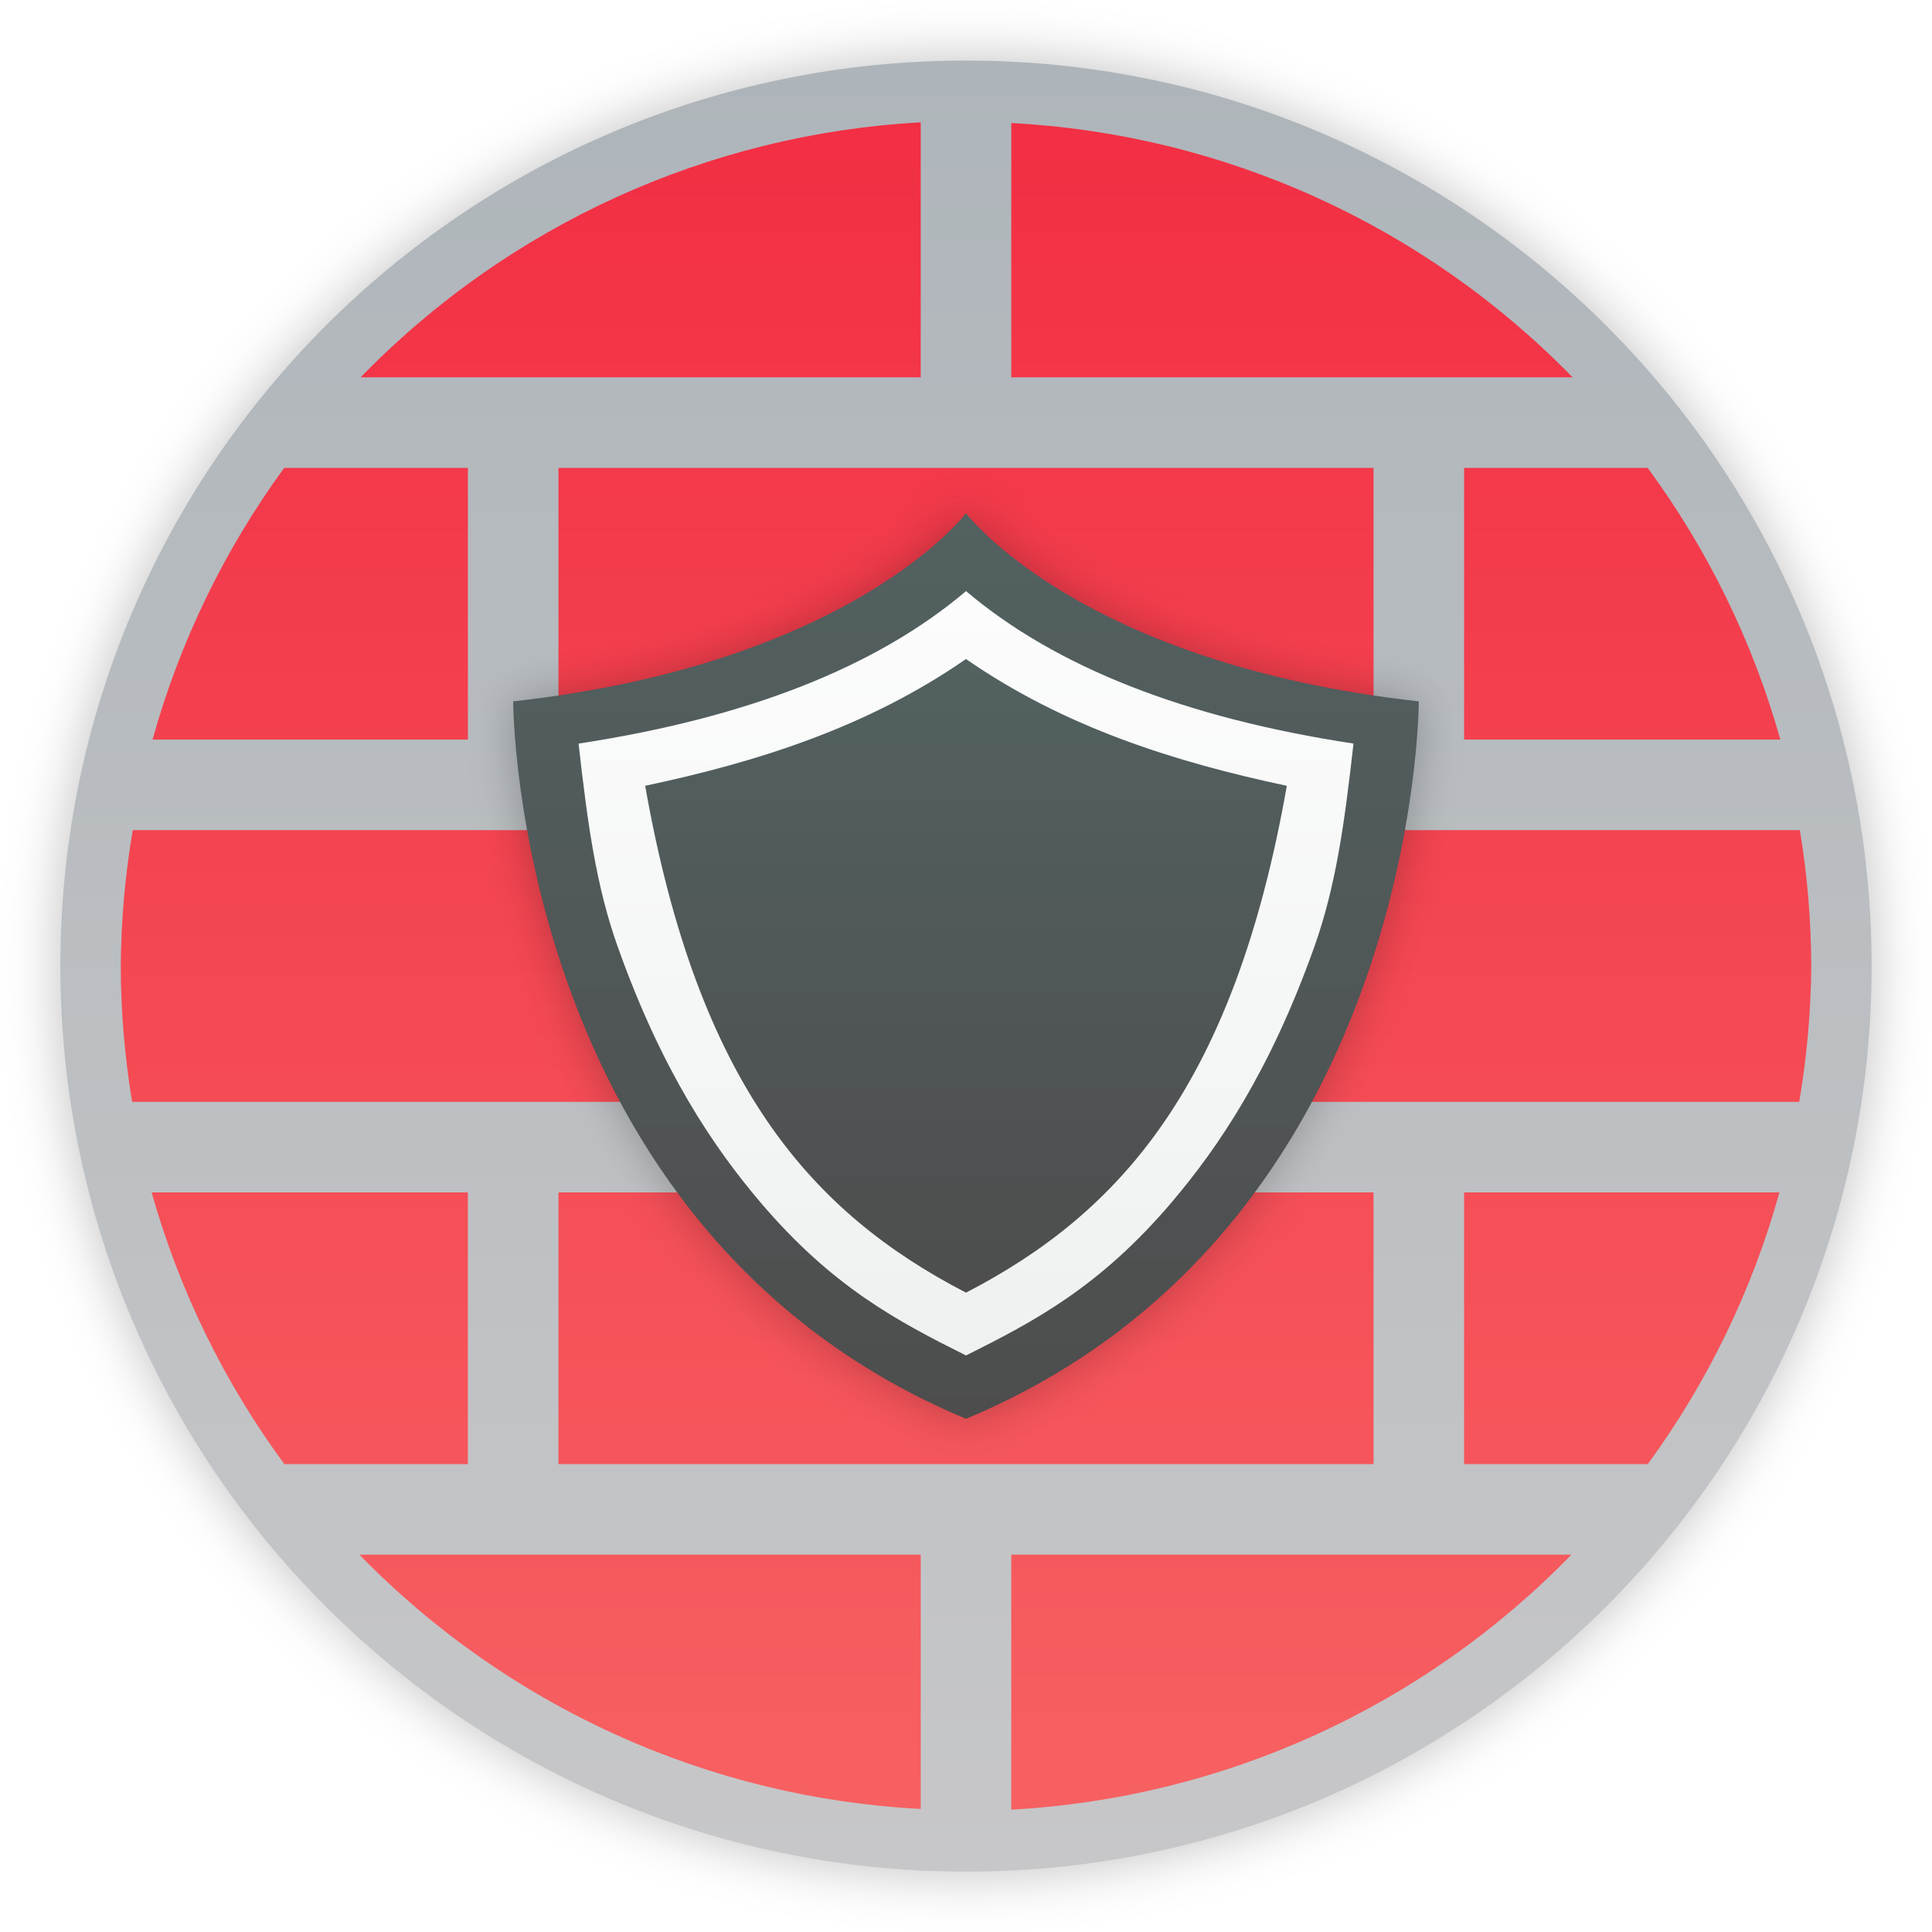
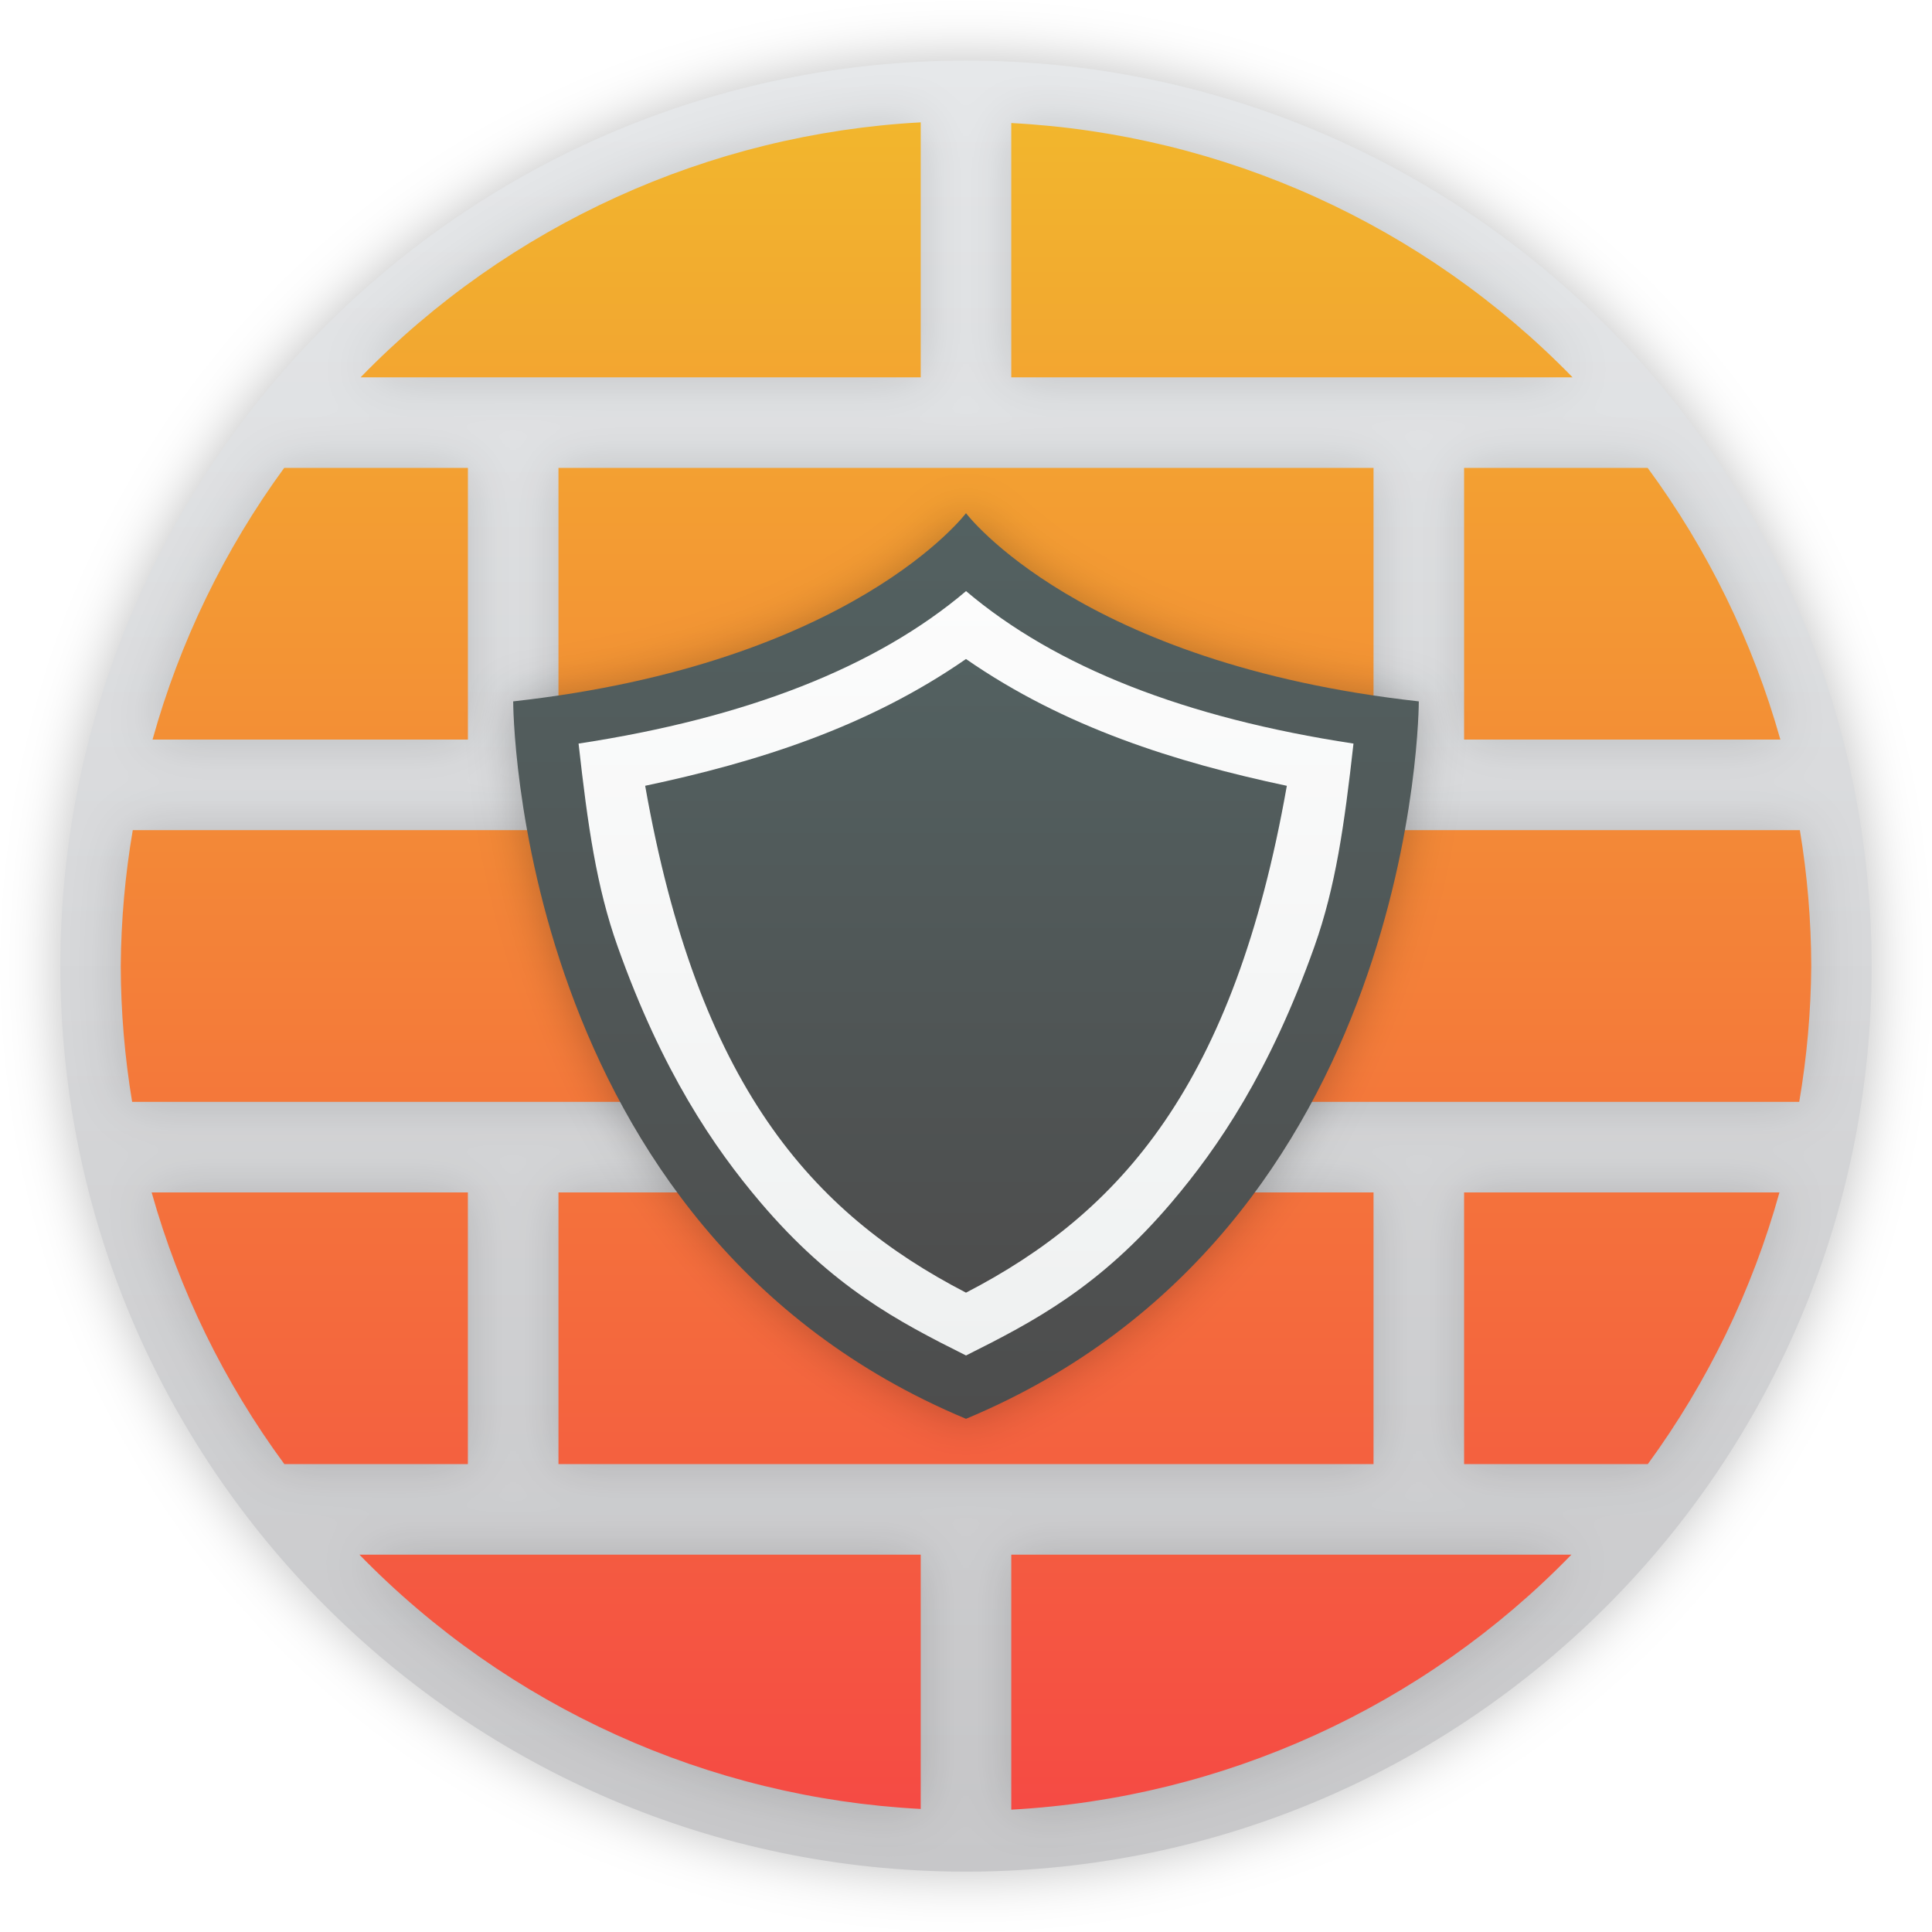
<svg xmlns="http://www.w3.org/2000/svg" xmlns:xlink="http://www.w3.org/1999/xlink" width="64" height="64" version="1.1">
  <defs>
    <linearGradient id="b" x1="97.425" x2="97.425" y1="-9.007" y2="209.87" gradientTransform="matrix(.28 0 0 .28 3.9997 3.9998)" gradientUnits="userSpaceOnUse">
-       <stop stop-color="#f22c42" offset="0" />
-       <stop stop-color="#f76363" offset="1" />
+       <stop stop-color="#f2bb2c" offset="0" />
+       <stop stop-color="#f54545" offset="1" />
    </linearGradient>
    <filter id="c" x="-.036" y="-.036" width="1.072" height="1.072" color-interpolation-filters="sRGB">
      <feGaussianBlur stdDeviation="14.344" />
    </filter>
-     <linearGradient id="b-3" x1="24" x2="24" y1="44" y2="4" gradientTransform="matrix(1.5 0 0 1.5 -4 -4)" gradientUnits="userSpaceOnUse">
+     <linearGradient id="b-3" x1="24" x2="24" y1="44" y2="4.004" gradientTransform="matrix(1.5 0 0 1.5 -4 -4)" gradientUnits="userSpaceOnUse">
      <stop stop-color="#c7c7c9" offset="0" />
-       <stop stop-color="#aeb5ba" offset="1" />
+       <stop stop-color="#e6e8ea" offset="1" />
    </linearGradient>
    <linearGradient id="d-7" x1="24" x2="24" y1="32.602" y2="15.721" gradientTransform="matrix(1.5 0 0 1.5 -4 -4)" gradientUnits="userSpaceOnUse">
      <stop stop-color="#eff1f1" offset="0" />
      <stop stop-color="#fcfcfc" offset="1" />
    </linearGradient>
    <linearGradient id="e" x1="24" x2="24" y1="34" y2="14" gradientTransform="matrix(1.5 0 0 1.5 -4 -4)" gradientUnits="userSpaceOnUse" xlink:href="#a-3" />
    <linearGradient id="a-3">
      <stop stop-color="#4d4d4d" offset="0" />
      <stop stop-color="#536161" offset="1" />
    </linearGradient>
    <linearGradient id="g" x1="24" x2="24" y1="31.214" y2="17.22" gradientTransform="matrix(1.5 0 0 1.5 -4 -4)" gradientUnits="userSpaceOnUse" xlink:href="#a-3" />
    <filter id="filter1014" x="-.06" y="-.06" width="1.12" height="1.12" color-interpolation-filters="sRGB">
      <feGaussianBlur stdDeviation="0.75" />
    </filter>
+     <filter id="filter891" x="-.036" y="-.036" width="1.072" height="1.072" color-interpolation-filters="sRGB">
+       <feGaussianBlur stdDeviation="0.839" />
+     </filter>
  </defs>
  <circle transform="matrix(.062745 0 0 .062745 -.12549 -1.9)" cx="512" cy="540.36" r="478.12" color="#000000" filter="url(#c)" opacity=".25" stroke-width="15.938" />
  <path d="m32 2.006a30 30 0 0 0-30 30 30 30 0 0 0 29.922 29.994h0.189a30 30 0 0 0 29.889-29.994 30 30 0 0 0-30-30z" fill="url(#b-3)" stroke-width="1.5" />
+   <path d="m30.5 4.053a28 28 0 0 0-18.555 8.447h18.555v-8.447zm3 0.023v8.424h18.594a28 28 0 0 0-18.594-8.424zm-24.086 11.424a28 28 0 0 0-4.361 9h10.447v-9h-6.086zm9.086 0v9h27v-9h-27zm30 0v9h10.477a28 28 0 0 0-4.396-9h-6.08zm-44.102 12a28 28 0 0 0-0.398 4.5 28 28 0 0 0 0.377 4.5h26.123v-9h-26.102zm29.102 0v9h26.102a28 28 0 0 0 0.398-4.5 28 28 0 0 0-0.377-4.5h-26.123zm-28.477 12a28 28 0 0 0 4.396 9h6.08v-9h-10.477zm13.477 0v9h27v-9h-27zm30 0v9h6.086a28 28 0 0 0 4.361-9h-10.447zm-36.594 12a28 28 0 0 0 18.594 8.424v-8.424h-18.594zm21.594 0v8.447a28 28 0 0 0 18.555-8.447h-18.555z" color="#000000" filter="url(#filter891)" opacity=".15" stroke-width=".933" />
  <path d="m30.5 4.053a28 28 0 0 0-18.555 8.447h18.555v-8.447zm3 0.023v8.424h18.594a28 28 0 0 0-18.594-8.424zm-24.086 11.424a28 28 0 0 0-4.361 9h10.447v-9h-6.086zm9.086 0v9h27v-9h-27zm30 0v9h10.477a28 28 0 0 0-4.396-9h-6.08zm-44.102 12a28 28 0 0 0-0.398 4.5 28 28 0 0 0 0.377 4.5h26.123v-9h-26.102zm29.102 0v9h26.102a28 28 0 0 0 0.398-4.5 28 28 0 0 0-0.377-4.5h-26.123zm-28.477 12a28 28 0 0 0 4.396 9h6.08v-9h-10.477zm13.477 0v9h27v-9h-27zm30 0v9h6.086a28 28 0 0 0 4.361-9h-10.447zm-36.594 12a28 28 0 0 0 18.594 8.424v-8.424h-18.594zm21.594 0v8.447a28 28 0 0 0 18.555-8.447h-18.555z" color="#000000" fill="url(#b)" stroke-width=".933" />
  <g stroke-width="1.5">
    <path d="m32 17s-3.75 4.984-15 6.234c0 0 0 17.5 15 23.766 15-6.266 15-23.766 15-23.766-11.25-1.25-15-6.234-15-6.234zm0 2.58c2.976 2.523 7.269 4.205 12.836 5.052-0.303 2.709-0.593 4.749-1.293 6.72-1.472 4.143-3.189 6.66-4.728 8.473-2.385 2.808-4.551 3.945-6.814 5.077-2.264-1.131-4.429-2.269-6.814-5.077-1.539-1.812-3.255-4.33-4.728-8.473-0.701-1.971-0.99-4.011-1.293-6.72 5.566-0.848 9.86-2.529 12.836-5.051z" filter="url(#filter1014)" opacity=".25" />
    <path d="m18.875 24.5 13.125-5.625 13.125 5.625v7.5l-5.625 7.5-5.625 5.625h-3.75l-5.625-5.625-5.625-7.5z" fill="url(#d-7)" />
    <path d="m32 17s-3.75 4.984-15 6.234c0 0 0 17.5 15 23.766 15-6.266 15-23.766 15-23.766-11.25-1.25-15-6.234-15-6.234zm0 2.58c2.976 2.523 7.269 4.205 12.836 5.052-0.303 2.709-0.593 4.749-1.293 6.72-1.472 4.143-3.189 6.66-4.728 8.473-2.385 2.808-4.551 3.945-6.814 5.077-2.264-1.131-4.429-2.269-6.814-5.077-1.539-1.812-3.255-4.33-4.728-8.473-0.701-1.971-0.99-4.011-1.293-6.72 5.566-0.848 9.86-2.529 12.836-5.051z" fill="url(#e)" />
    <path d="m32 21.83c-3.27 2.269-6.942 3.42-10.628 4.2 1.746 9.905 5.505 14.139 10.628 16.791 5.122-2.652 8.882-6.886 10.628-16.79-3.686-0.783-7.359-1.932-10.628-4.2z" fill="url(#g)" />
  </g>
</svg>
